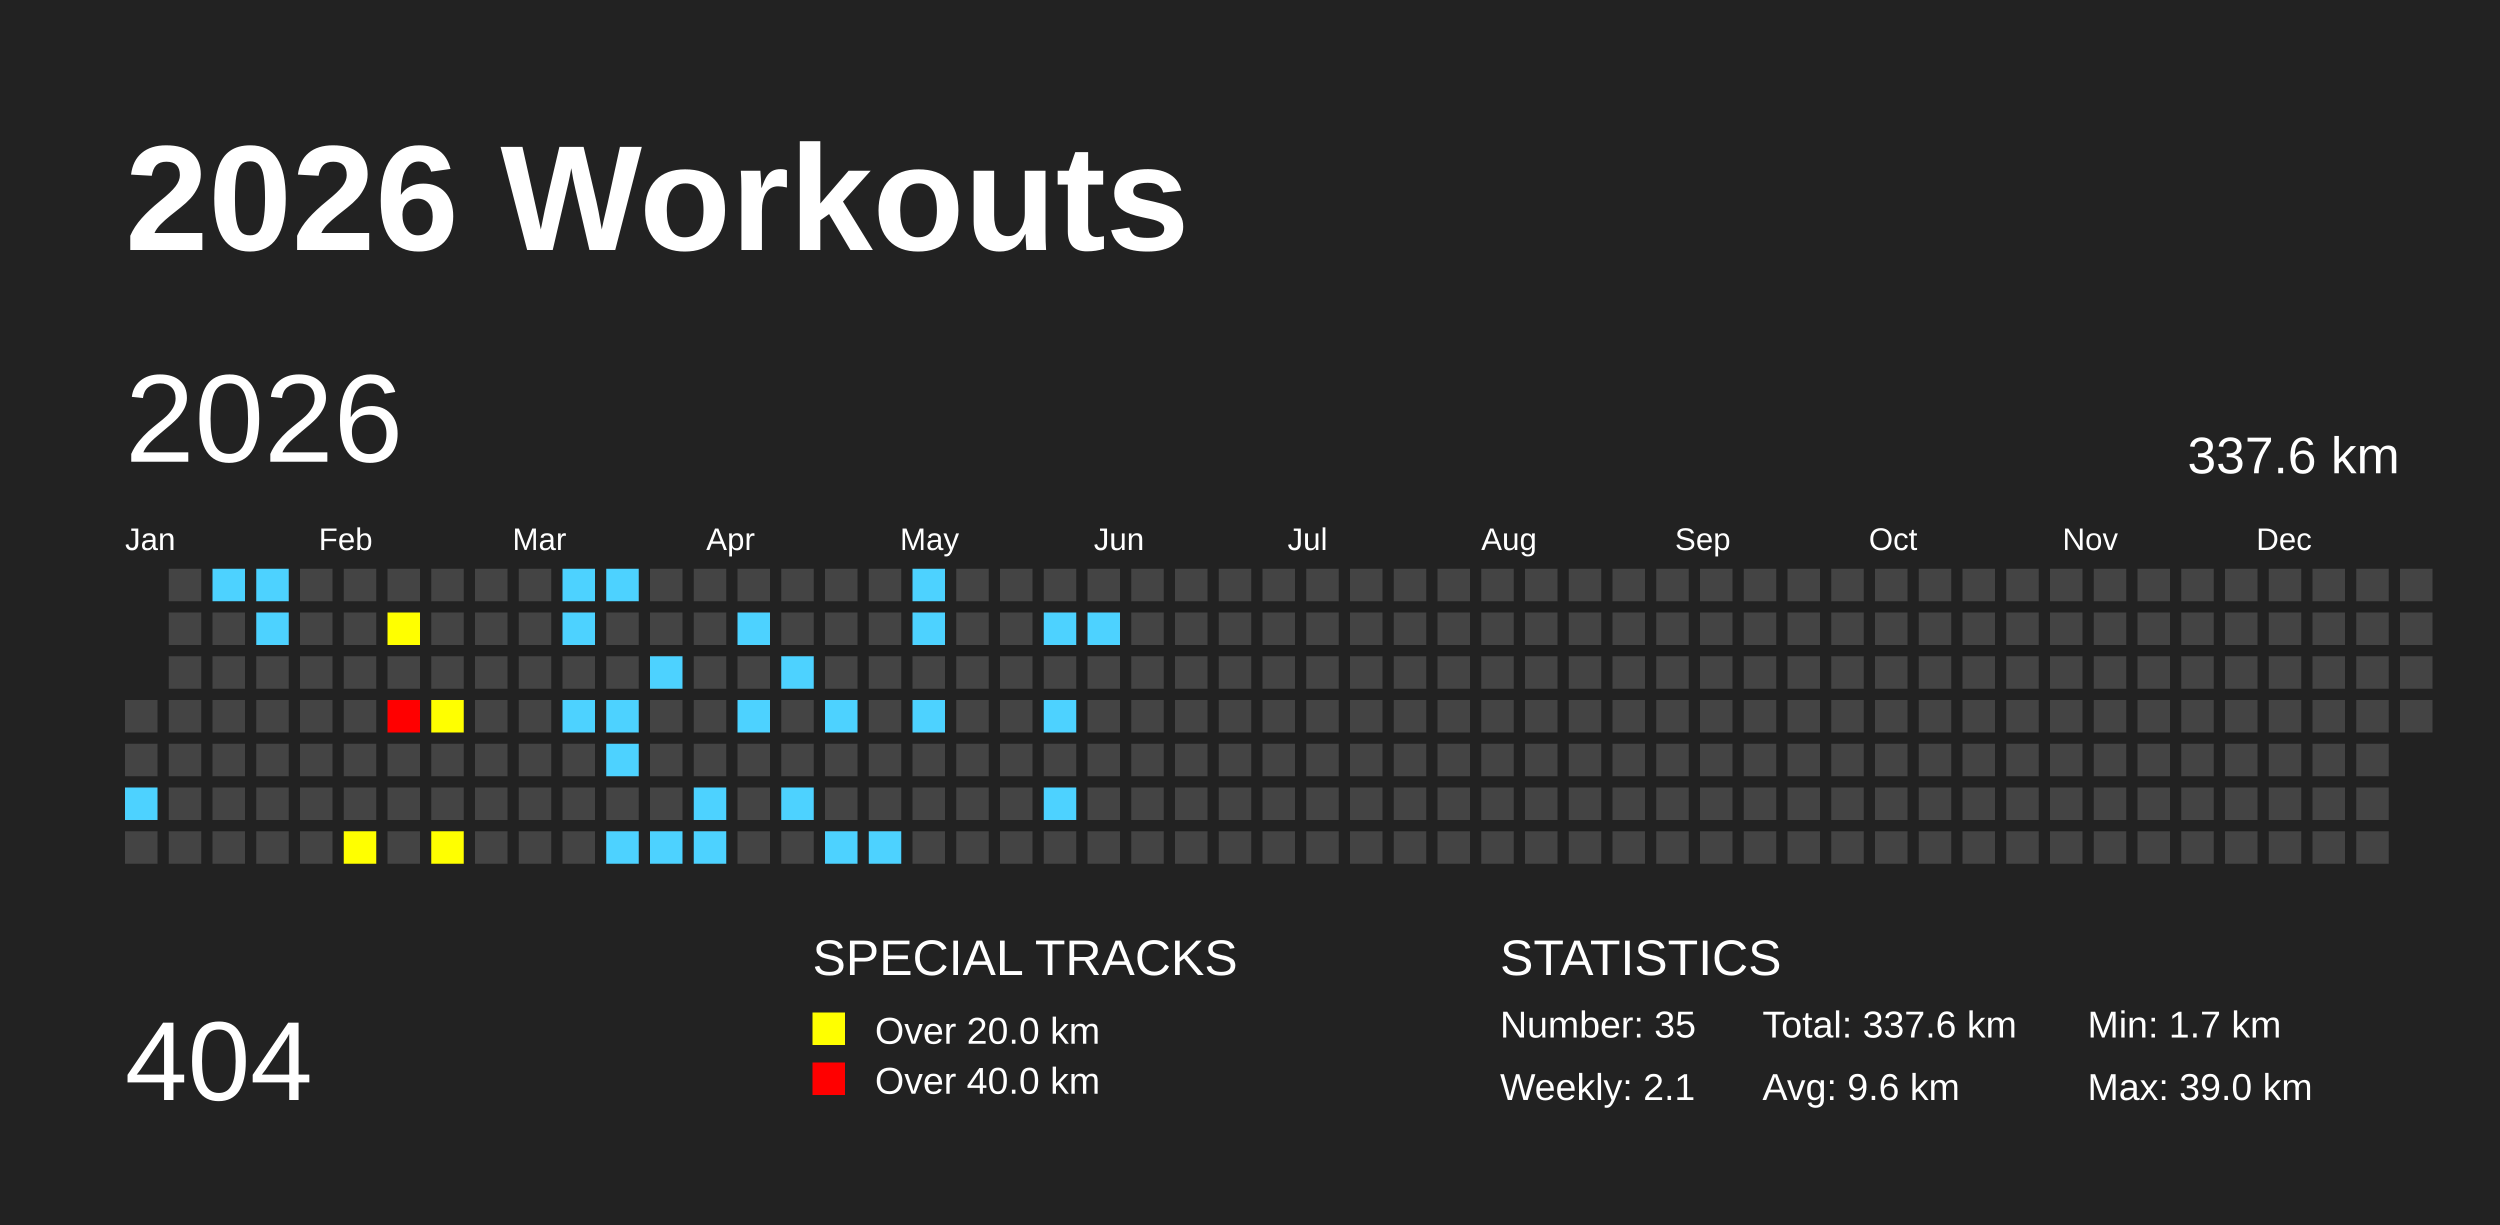
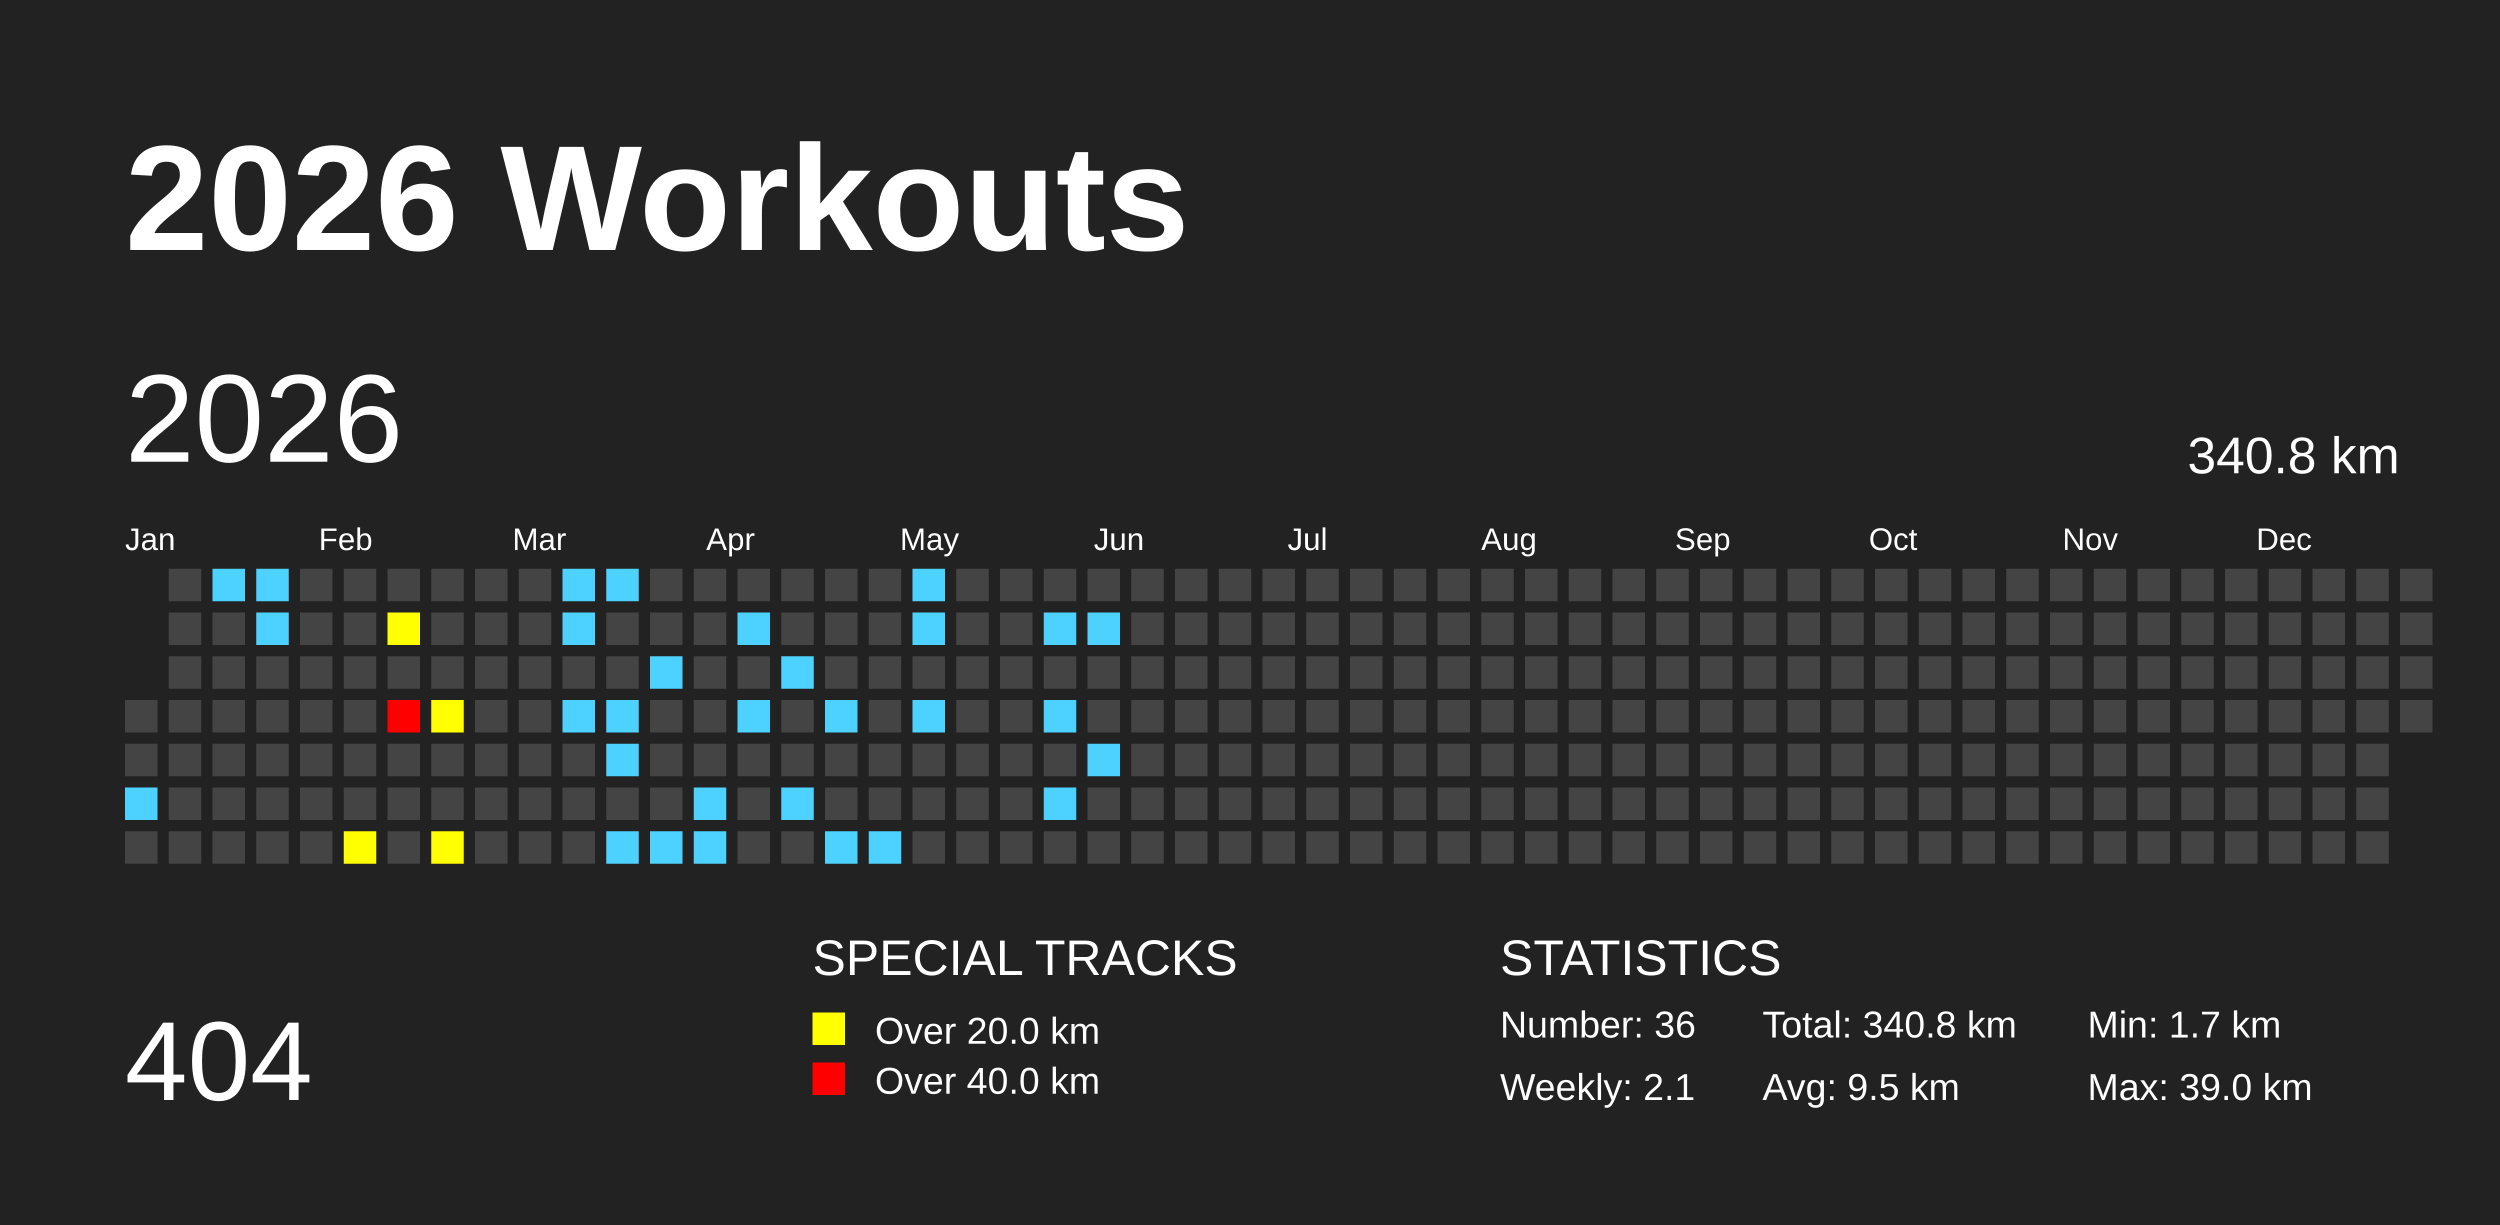
<svg xmlns="http://www.w3.org/2000/svg" baseProfile="full" height="98mm" version="1.1" viewBox="0,0,200,98" width="200mm">
  <defs />
  <rect fill="#222222" height="98" width="200" x="0" y="0" />
  <text fill="#FFFFFF" style="font-size:12px; font-family:Arial; font-weight:bold;" x="10" y="20">2026 Workouts</text>
  <text fill="#FFFFFF" style="font-size:9px; font-family:Arial" x="10" y="88">404</text>
  <text fill="#FFFFFF" style="font-size:4px; font-family:Arial" x="65" y="78">SPECIAL TRACKS</text>
  <rect fill="yellow" height="2.6" width="2.6" x="65" y="81" />
  <text fill="#FFFFFF" style="font-size:3px; font-family:Arial" x="70" y="83.5">Over 20.0 km</text>
  <rect fill="red" height="2.6" width="2.6" x="65" y="85" />
  <text fill="#FFFFFF" style="font-size:3px; font-family:Arial" x="70" y="87.5">Over 40.0 km</text>
  <text fill="#FFFFFF" style="font-size:4px; font-family:Arial" x="120" y="78">STATISTICS</text>
-   <text fill="#FFFFFF" style="font-size:3px; font-family:Arial" x="120" y="83">Number: 35</text>
+   <text fill="#FFFFFF" style="font-size:3px; font-family:Arial" x="120" y="83">Number: 36</text>
  <text fill="#FFFFFF" style="font-size:3px; font-family:Arial" x="120" y="88">Weekly: 2.1</text>
-   <text fill="#FFFFFF" style="font-size:3px; font-family:Arial" x="141" y="83">Total: 337.6 km</text>
-   <text fill="#FFFFFF" style="font-size:3px; font-family:Arial" x="141" y="88">Avg: 9.6 km</text>
+   <text fill="#FFFFFF" style="font-size:3px; font-family:Arial" x="141" y="83">Total: 340.8 km</text>
+   <text fill="#FFFFFF" style="font-size:3px; font-family:Arial" x="141" y="88">Avg: 9.5 km</text>
  <text fill="#FFFFFF" style="font-size:3px; font-family:Arial" x="167" y="83">Min: 1.7 km</text>
  <text fill="#FFFFFF" style="font-size:3px; font-family:Arial" x="167" y="88">Max: 39.0 km</text>
  <text dominant-baseline="hanging" fill="#FFFFFF" style="font-size:10.0px; font-family:Arial;" x="10" y="30">2026</text>
-   <text dominant-baseline="hanging" fill="#FFFFFF" style="font-size:4.125px; font-family:Arial;" x="175" y="35">337.6 km</text>
+   <text dominant-baseline="hanging" fill="#FFFFFF" style="font-size:4.125px; font-family:Arial;" x="175" y="35">340.8 km</text>
  <text fill="#FFFFFF" style="font-size:2.5px; font-family:Arial" x="10.0" y="44">Jan</text>
  <text fill="#FFFFFF" style="font-size:2.5px; font-family:Arial" x="25.5" y="44">Feb</text>
  <text fill="#FFFFFF" style="font-size:2.5px; font-family:Arial" x="41.0" y="44">Mar</text>
  <text fill="#FFFFFF" style="font-size:2.5px; font-family:Arial" x="56.5" y="44">Apr</text>
  <text fill="#FFFFFF" style="font-size:2.5px; font-family:Arial" x="72.0" y="44">May</text>
  <text fill="#FFFFFF" style="font-size:2.5px; font-family:Arial" x="87.5" y="44">Jun</text>
  <text fill="#FFFFFF" style="font-size:2.5px; font-family:Arial" x="103.0" y="44">Jul</text>
  <text fill="#FFFFFF" style="font-size:2.5px; font-family:Arial" x="118.5" y="44">Aug</text>
  <text fill="#FFFFFF" style="font-size:2.5px; font-family:Arial" x="134.0" y="44">Sep</text>
  <text fill="#FFFFFF" style="font-size:2.5px; font-family:Arial" x="149.5" y="44">Oct</text>
  <text fill="#FFFFFF" style="font-size:2.5px; font-family:Arial" x="165.0" y="44">Nov</text>
  <text fill="#FFFFFF" style="font-size:2.5px; font-family:Arial" x="180.5" y="44">Dec</text>
  <rect fill="#444444" height="2.6" width="2.6" x="10.0" y="56.0" />
  <rect fill="#444444" height="2.6" width="2.6" x="10.0" y="59.5" />
  <rect fill="#4DD2FF" height="2.6" width="2.6" x="10.0" y="63.0" />
  <rect fill="#444444" height="2.6" width="2.6" x="10.0" y="66.5" />
  <rect fill="#444444" height="2.6" width="2.6" x="13.5" y="45.5" />
  <rect fill="#444444" height="2.6" width="2.6" x="13.5" y="49.0" />
  <rect fill="#444444" height="2.6" width="2.6" x="13.5" y="52.5" />
  <rect fill="#444444" height="2.6" width="2.6" x="13.5" y="56.0" />
  <rect fill="#444444" height="2.6" width="2.6" x="13.5" y="59.5" />
  <rect fill="#444444" height="2.6" width="2.6" x="13.5" y="63.0" />
  <rect fill="#444444" height="2.6" width="2.6" x="13.5" y="66.5" />
  <rect fill="#4DD2FF" height="2.6" width="2.6" x="17.0" y="45.5" />
  <rect fill="#444444" height="2.6" width="2.6" x="17.0" y="49.0" />
  <rect fill="#444444" height="2.6" width="2.6" x="17.0" y="52.5" />
  <rect fill="#444444" height="2.6" width="2.6" x="17.0" y="56.0" />
  <rect fill="#444444" height="2.6" width="2.6" x="17.0" y="59.5" />
  <rect fill="#444444" height="2.6" width="2.6" x="17.0" y="63.0" />
  <rect fill="#444444" height="2.6" width="2.6" x="17.0" y="66.5" />
  <rect fill="#4DD2FF" height="2.6" width="2.6" x="20.5" y="45.5" />
  <rect fill="#4DD2FF" height="2.6" width="2.6" x="20.5" y="49.0" />
  <rect fill="#444444" height="2.6" width="2.6" x="20.5" y="52.5" />
  <rect fill="#444444" height="2.6" width="2.6" x="20.5" y="56.0" />
  <rect fill="#444444" height="2.6" width="2.6" x="20.5" y="59.5" />
  <rect fill="#444444" height="2.6" width="2.6" x="20.5" y="63.0" />
  <rect fill="#444444" height="2.6" width="2.6" x="20.5" y="66.5" />
  <rect fill="#444444" height="2.6" width="2.6" x="24.0" y="45.5" />
  <rect fill="#444444" height="2.6" width="2.6" x="24.0" y="49.0" />
  <rect fill="#444444" height="2.6" width="2.6" x="24.0" y="52.5" />
  <rect fill="#444444" height="2.6" width="2.6" x="24.0" y="56.0" />
  <rect fill="#444444" height="2.6" width="2.6" x="24.0" y="59.5" />
  <rect fill="#444444" height="2.6" width="2.6" x="24.0" y="63.0" />
  <rect fill="#444444" height="2.6" width="2.6" x="24.0" y="66.5" />
  <rect fill="#444444" height="2.6" width="2.6" x="27.5" y="45.5" />
  <rect fill="#444444" height="2.6" width="2.6" x="27.5" y="49.0" />
  <rect fill="#444444" height="2.6" width="2.6" x="27.5" y="52.5" />
  <rect fill="#444444" height="2.6" width="2.6" x="27.5" y="56.0" />
  <rect fill="#444444" height="2.6" width="2.6" x="27.5" y="59.5" />
  <rect fill="#444444" height="2.6" width="2.6" x="27.5" y="63.0" />
  <rect fill="yellow" height="2.6" width="2.6" x="27.5" y="66.5" />
  <rect fill="#444444" height="2.6" width="2.6" x="31.0" y="45.5" />
  <rect fill="yellow" height="2.6" width="2.6" x="31.0" y="49.0" />
  <rect fill="#444444" height="2.6" width="2.6" x="31.0" y="52.5" />
  <rect fill="red" height="2.6" width="2.6" x="31.0" y="56.0" />
  <rect fill="#444444" height="2.6" width="2.6" x="31.0" y="59.5" />
  <rect fill="#444444" height="2.6" width="2.6" x="31.0" y="63.0" />
  <rect fill="#444444" height="2.6" width="2.6" x="31.0" y="66.5" />
  <rect fill="#444444" height="2.6" width="2.6" x="34.5" y="45.5" />
  <rect fill="#444444" height="2.6" width="2.6" x="34.5" y="49.0" />
  <rect fill="#444444" height="2.6" width="2.6" x="34.5" y="52.5" />
  <rect fill="yellow" height="2.6" width="2.6" x="34.5" y="56.0" />
  <rect fill="#444444" height="2.6" width="2.6" x="34.5" y="59.5" />
  <rect fill="#444444" height="2.6" width="2.6" x="34.5" y="63.0" />
  <rect fill="yellow" height="2.6" width="2.6" x="34.5" y="66.5" />
  <rect fill="#444444" height="2.6" width="2.6" x="38.0" y="45.5" />
  <rect fill="#444444" height="2.6" width="2.6" x="38.0" y="49.0" />
  <rect fill="#444444" height="2.6" width="2.6" x="38.0" y="52.5" />
  <rect fill="#444444" height="2.6" width="2.6" x="38.0" y="56.0" />
  <rect fill="#444444" height="2.6" width="2.6" x="38.0" y="59.5" />
  <rect fill="#444444" height="2.6" width="2.6" x="38.0" y="63.0" />
  <rect fill="#444444" height="2.6" width="2.6" x="38.0" y="66.5" />
  <rect fill="#444444" height="2.6" width="2.6" x="41.5" y="45.5" />
  <rect fill="#444444" height="2.6" width="2.6" x="41.5" y="49.0" />
  <rect fill="#444444" height="2.6" width="2.6" x="41.5" y="52.5" />
  <rect fill="#444444" height="2.6" width="2.6" x="41.5" y="56.0" />
  <rect fill="#444444" height="2.6" width="2.6" x="41.5" y="59.5" />
  <rect fill="#444444" height="2.6" width="2.6" x="41.5" y="63.0" />
  <rect fill="#444444" height="2.6" width="2.6" x="41.5" y="66.5" />
  <rect fill="#4DD2FF" height="2.6" width="2.6" x="45.0" y="45.5" />
  <rect fill="#4DD2FF" height="2.6" width="2.6" x="45.0" y="49.0" />
  <rect fill="#444444" height="2.6" width="2.6" x="45.0" y="52.5" />
  <rect fill="#4DD2FF" height="2.6" width="2.6" x="45.0" y="56.0" />
  <rect fill="#444444" height="2.6" width="2.6" x="45.0" y="59.5" />
  <rect fill="#444444" height="2.6" width="2.6" x="45.0" y="63.0" />
  <rect fill="#444444" height="2.6" width="2.6" x="45.0" y="66.5" />
  <rect fill="#4DD2FF" height="2.6" width="2.6" x="48.5" y="45.5" />
  <rect fill="#444444" height="2.6" width="2.6" x="48.5" y="49.0" />
  <rect fill="#444444" height="2.6" width="2.6" x="48.5" y="52.5" />
  <rect fill="#4DD2FF" height="2.6" width="2.6" x="48.5" y="56.0" />
  <rect fill="#4DD2FF" height="2.6" width="2.6" x="48.5" y="59.5" />
  <rect fill="#444444" height="2.6" width="2.6" x="48.5" y="63.0" />
  <rect fill="#4DD2FF" height="2.6" width="2.6" x="48.5" y="66.5" />
  <rect fill="#444444" height="2.6" width="2.6" x="52.0" y="45.5" />
  <rect fill="#444444" height="2.6" width="2.6" x="52.0" y="49.0" />
  <rect fill="#4DD2FF" height="2.6" width="2.6" x="52.0" y="52.5" />
  <rect fill="#444444" height="2.6" width="2.6" x="52.0" y="56.0" />
  <rect fill="#444444" height="2.6" width="2.6" x="52.0" y="59.5" />
  <rect fill="#444444" height="2.6" width="2.6" x="52.0" y="63.0" />
  <rect fill="#4DD2FF" height="2.6" width="2.6" x="52.0" y="66.5" />
  <rect fill="#444444" height="2.6" width="2.6" x="55.5" y="45.5" />
  <rect fill="#444444" height="2.6" width="2.6" x="55.5" y="49.0" />
  <rect fill="#444444" height="2.6" width="2.6" x="55.5" y="52.5" />
  <rect fill="#444444" height="2.6" width="2.6" x="55.5" y="56.0" />
  <rect fill="#444444" height="2.6" width="2.6" x="55.5" y="59.5" />
  <rect fill="#4DD2FF" height="2.6" width="2.6" x="55.5" y="63.0" />
  <rect fill="#4DD2FF" height="2.6" width="2.6" x="55.5" y="66.5" />
  <rect fill="#444444" height="2.6" width="2.6" x="59.0" y="45.5" />
  <rect fill="#4DD2FF" height="2.6" width="2.6" x="59.0" y="49.0" />
  <rect fill="#444444" height="2.6" width="2.6" x="59.0" y="52.5" />
  <rect fill="#4DD2FF" height="2.6" width="2.6" x="59.0" y="56.0" />
  <rect fill="#444444" height="2.6" width="2.6" x="59.0" y="59.5" />
  <rect fill="#444444" height="2.6" width="2.6" x="59.0" y="63.0" />
  <rect fill="#444444" height="2.6" width="2.6" x="59.0" y="66.5" />
  <rect fill="#444444" height="2.6" width="2.6" x="62.5" y="45.5" />
  <rect fill="#444444" height="2.6" width="2.6" x="62.5" y="49.0" />
  <rect fill="#4DD2FF" height="2.6" width="2.6" x="62.5" y="52.5" />
  <rect fill="#444444" height="2.6" width="2.6" x="62.5" y="56.0" />
  <rect fill="#444444" height="2.6" width="2.6" x="62.5" y="59.5" />
  <rect fill="#4DD2FF" height="2.6" width="2.6" x="62.5" y="63.0" />
  <rect fill="#444444" height="2.6" width="2.6" x="62.5" y="66.5" />
  <rect fill="#444444" height="2.6" width="2.6" x="66.0" y="45.5" />
  <rect fill="#444444" height="2.6" width="2.6" x="66.0" y="49.0" />
  <rect fill="#444444" height="2.6" width="2.6" x="66.0" y="52.5" />
  <rect fill="#4DD2FF" height="2.6" width="2.6" x="66.0" y="56.0" />
  <rect fill="#444444" height="2.6" width="2.6" x="66.0" y="59.5" />
  <rect fill="#444444" height="2.6" width="2.6" x="66.0" y="63.0" />
  <rect fill="#4DD2FF" height="2.6" width="2.6" x="66.0" y="66.5" />
  <rect fill="#444444" height="2.6" width="2.6" x="69.5" y="45.5" />
  <rect fill="#444444" height="2.6" width="2.6" x="69.5" y="49.0" />
  <rect fill="#444444" height="2.6" width="2.6" x="69.5" y="52.5" />
  <rect fill="#444444" height="2.6" width="2.6" x="69.5" y="56.0" />
  <rect fill="#444444" height="2.6" width="2.6" x="69.5" y="59.5" />
  <rect fill="#444444" height="2.6" width="2.6" x="69.5" y="63.0" />
  <rect fill="#4DD2FF" height="2.6" width="2.6" x="69.5" y="66.5" />
  <rect fill="#4DD2FF" height="2.6" width="2.6" x="73.0" y="45.5" />
  <rect fill="#4DD2FF" height="2.6" width="2.6" x="73.0" y="49.0" />
  <rect fill="#444444" height="2.6" width="2.6" x="73.0" y="52.5" />
  <rect fill="#4DD2FF" height="2.6" width="2.6" x="73.0" y="56.0" />
  <rect fill="#444444" height="2.6" width="2.6" x="73.0" y="59.5" />
  <rect fill="#444444" height="2.6" width="2.6" x="73.0" y="63.0" />
  <rect fill="#444444" height="2.6" width="2.6" x="73.0" y="66.5" />
  <rect fill="#444444" height="2.6" width="2.6" x="76.5" y="45.5" />
  <rect fill="#444444" height="2.6" width="2.6" x="76.5" y="49.0" />
  <rect fill="#444444" height="2.6" width="2.6" x="76.5" y="52.5" />
  <rect fill="#444444" height="2.6" width="2.6" x="76.5" y="56.0" />
  <rect fill="#444444" height="2.6" width="2.6" x="76.5" y="59.5" />
  <rect fill="#444444" height="2.6" width="2.6" x="76.5" y="63.0" />
  <rect fill="#444444" height="2.6" width="2.6" x="76.5" y="66.5" />
  <rect fill="#444444" height="2.6" width="2.6" x="80.0" y="45.5" />
  <rect fill="#444444" height="2.6" width="2.6" x="80.0" y="49.0" />
  <rect fill="#444444" height="2.6" width="2.6" x="80.0" y="52.5" />
  <rect fill="#444444" height="2.6" width="2.6" x="80.0" y="56.0" />
  <rect fill="#444444" height="2.6" width="2.6" x="80.0" y="59.5" />
  <rect fill="#444444" height="2.6" width="2.6" x="80.0" y="63.0" />
  <rect fill="#444444" height="2.6" width="2.6" x="80.0" y="66.5" />
  <rect fill="#444444" height="2.6" width="2.6" x="83.5" y="45.5" />
  <rect fill="#4DD2FF" height="2.6" width="2.6" x="83.5" y="49.0" />
  <rect fill="#444444" height="2.6" width="2.6" x="83.5" y="52.5" />
  <rect fill="#4DD2FF" height="2.6" width="2.6" x="83.5" y="56.0" />
  <rect fill="#444444" height="2.6" width="2.6" x="83.5" y="59.5" />
  <rect fill="#4DD2FF" height="2.6" width="2.6" x="83.5" y="63.0" />
  <rect fill="#444444" height="2.6" width="2.6" x="83.5" y="66.5" />
  <rect fill="#444444" height="2.6" width="2.6" x="87.0" y="45.5" />
  <rect fill="#4DD2FF" height="2.6" width="2.6" x="87.0" y="49.0" />
  <rect fill="#444444" height="2.6" width="2.6" x="87.0" y="52.5" />
  <rect fill="#444444" height="2.6" width="2.6" x="87.0" y="56.0" />
-   <rect fill="#444444" height="2.6" width="2.6" x="87.0" y="59.5" />
+   <rect fill="#4DD2FF" height="2.6" width="2.6" x="87.0" y="59.5" />
  <rect fill="#444444" height="2.6" width="2.6" x="87.0" y="63.0" />
  <rect fill="#444444" height="2.6" width="2.6" x="87.0" y="66.5" />
  <rect fill="#444444" height="2.6" width="2.6" x="90.5" y="45.5" />
  <rect fill="#444444" height="2.6" width="2.6" x="90.5" y="49.0" />
  <rect fill="#444444" height="2.6" width="2.6" x="90.5" y="52.5" />
  <rect fill="#444444" height="2.6" width="2.6" x="90.5" y="56.0" />
  <rect fill="#444444" height="2.6" width="2.6" x="90.5" y="59.5" />
  <rect fill="#444444" height="2.6" width="2.6" x="90.5" y="63.0" />
  <rect fill="#444444" height="2.6" width="2.6" x="90.5" y="66.5" />
  <rect fill="#444444" height="2.6" width="2.6" x="94.0" y="45.5" />
  <rect fill="#444444" height="2.6" width="2.6" x="94.0" y="49.0" />
  <rect fill="#444444" height="2.6" width="2.6" x="94.0" y="52.5" />
  <rect fill="#444444" height="2.6" width="2.6" x="94.0" y="56.0" />
  <rect fill="#444444" height="2.6" width="2.6" x="94.0" y="59.5" />
  <rect fill="#444444" height="2.6" width="2.6" x="94.0" y="63.0" />
  <rect fill="#444444" height="2.6" width="2.6" x="94.0" y="66.5" />
  <rect fill="#444444" height="2.6" width="2.6" x="97.5" y="45.5" />
  <rect fill="#444444" height="2.6" width="2.6" x="97.5" y="49.0" />
  <rect fill="#444444" height="2.6" width="2.6" x="97.5" y="52.5" />
  <rect fill="#444444" height="2.6" width="2.6" x="97.5" y="56.0" />
  <rect fill="#444444" height="2.6" width="2.6" x="97.5" y="59.5" />
  <rect fill="#444444" height="2.6" width="2.6" x="97.5" y="63.0" />
  <rect fill="#444444" height="2.6" width="2.6" x="97.5" y="66.5" />
  <rect fill="#444444" height="2.6" width="2.6" x="101.0" y="45.5" />
  <rect fill="#444444" height="2.6" width="2.6" x="101.0" y="49.0" />
  <rect fill="#444444" height="2.6" width="2.6" x="101.0" y="52.5" />
  <rect fill="#444444" height="2.6" width="2.6" x="101.0" y="56.0" />
  <rect fill="#444444" height="2.6" width="2.6" x="101.0" y="59.5" />
  <rect fill="#444444" height="2.6" width="2.6" x="101.0" y="63.0" />
  <rect fill="#444444" height="2.6" width="2.6" x="101.0" y="66.5" />
  <rect fill="#444444" height="2.6" width="2.6" x="104.5" y="45.5" />
  <rect fill="#444444" height="2.6" width="2.6" x="104.5" y="49.0" />
  <rect fill="#444444" height="2.6" width="2.6" x="104.5" y="52.5" />
  <rect fill="#444444" height="2.6" width="2.6" x="104.5" y="56.0" />
  <rect fill="#444444" height="2.6" width="2.6" x="104.5" y="59.5" />
  <rect fill="#444444" height="2.6" width="2.6" x="104.5" y="63.0" />
  <rect fill="#444444" height="2.6" width="2.6" x="104.5" y="66.5" />
  <rect fill="#444444" height="2.6" width="2.6" x="108.0" y="45.5" />
  <rect fill="#444444" height="2.6" width="2.6" x="108.0" y="49.0" />
  <rect fill="#444444" height="2.6" width="2.6" x="108.0" y="52.5" />
  <rect fill="#444444" height="2.6" width="2.6" x="108.0" y="56.0" />
  <rect fill="#444444" height="2.6" width="2.6" x="108.0" y="59.5" />
  <rect fill="#444444" height="2.6" width="2.6" x="108.0" y="63.0" />
  <rect fill="#444444" height="2.6" width="2.6" x="108.0" y="66.5" />
  <rect fill="#444444" height="2.6" width="2.6" x="111.5" y="45.5" />
  <rect fill="#444444" height="2.6" width="2.6" x="111.5" y="49.0" />
  <rect fill="#444444" height="2.6" width="2.6" x="111.5" y="52.5" />
  <rect fill="#444444" height="2.6" width="2.6" x="111.5" y="56.0" />
  <rect fill="#444444" height="2.6" width="2.6" x="111.5" y="59.5" />
  <rect fill="#444444" height="2.6" width="2.6" x="111.5" y="63.0" />
  <rect fill="#444444" height="2.6" width="2.6" x="111.5" y="66.5" />
  <rect fill="#444444" height="2.6" width="2.6" x="115.0" y="45.5" />
  <rect fill="#444444" height="2.6" width="2.6" x="115.0" y="49.0" />
  <rect fill="#444444" height="2.6" width="2.6" x="115.0" y="52.5" />
  <rect fill="#444444" height="2.6" width="2.6" x="115.0" y="56.0" />
  <rect fill="#444444" height="2.6" width="2.6" x="115.0" y="59.5" />
  <rect fill="#444444" height="2.6" width="2.6" x="115.0" y="63.0" />
  <rect fill="#444444" height="2.6" width="2.6" x="115.0" y="66.5" />
  <rect fill="#444444" height="2.6" width="2.6" x="118.5" y="45.5" />
  <rect fill="#444444" height="2.6" width="2.6" x="118.5" y="49.0" />
  <rect fill="#444444" height="2.6" width="2.6" x="118.5" y="52.5" />
  <rect fill="#444444" height="2.6" width="2.6" x="118.5" y="56.0" />
  <rect fill="#444444" height="2.6" width="2.6" x="118.5" y="59.5" />
  <rect fill="#444444" height="2.6" width="2.6" x="118.5" y="63.0" />
  <rect fill="#444444" height="2.6" width="2.6" x="118.5" y="66.5" />
  <rect fill="#444444" height="2.6" width="2.6" x="122.0" y="45.5" />
  <rect fill="#444444" height="2.6" width="2.6" x="122.0" y="49.0" />
  <rect fill="#444444" height="2.6" width="2.6" x="122.0" y="52.5" />
  <rect fill="#444444" height="2.6" width="2.6" x="122.0" y="56.0" />
  <rect fill="#444444" height="2.6" width="2.6" x="122.0" y="59.5" />
  <rect fill="#444444" height="2.6" width="2.6" x="122.0" y="63.0" />
  <rect fill="#444444" height="2.6" width="2.6" x="122.0" y="66.5" />
  <rect fill="#444444" height="2.6" width="2.6" x="125.5" y="45.5" />
  <rect fill="#444444" height="2.6" width="2.6" x="125.5" y="49.0" />
  <rect fill="#444444" height="2.6" width="2.6" x="125.5" y="52.5" />
  <rect fill="#444444" height="2.6" width="2.6" x="125.5" y="56.0" />
  <rect fill="#444444" height="2.6" width="2.6" x="125.5" y="59.5" />
  <rect fill="#444444" height="2.6" width="2.6" x="125.5" y="63.0" />
  <rect fill="#444444" height="2.6" width="2.6" x="125.5" y="66.5" />
  <rect fill="#444444" height="2.6" width="2.6" x="129.0" y="45.5" />
  <rect fill="#444444" height="2.6" width="2.6" x="129.0" y="49.0" />
  <rect fill="#444444" height="2.6" width="2.6" x="129.0" y="52.5" />
  <rect fill="#444444" height="2.6" width="2.6" x="129.0" y="56.0" />
  <rect fill="#444444" height="2.6" width="2.6" x="129.0" y="59.5" />
  <rect fill="#444444" height="2.6" width="2.6" x="129.0" y="63.0" />
  <rect fill="#444444" height="2.6" width="2.6" x="129.0" y="66.5" />
  <rect fill="#444444" height="2.6" width="2.6" x="132.5" y="45.5" />
  <rect fill="#444444" height="2.6" width="2.6" x="132.5" y="49.0" />
  <rect fill="#444444" height="2.6" width="2.6" x="132.5" y="52.5" />
  <rect fill="#444444" height="2.6" width="2.6" x="132.5" y="56.0" />
  <rect fill="#444444" height="2.6" width="2.6" x="132.5" y="59.5" />
  <rect fill="#444444" height="2.6" width="2.6" x="132.5" y="63.0" />
  <rect fill="#444444" height="2.6" width="2.6" x="132.5" y="66.5" />
  <rect fill="#444444" height="2.6" width="2.6" x="136.0" y="45.5" />
  <rect fill="#444444" height="2.6" width="2.6" x="136.0" y="49.0" />
  <rect fill="#444444" height="2.6" width="2.6" x="136.0" y="52.5" />
  <rect fill="#444444" height="2.6" width="2.6" x="136.0" y="56.0" />
  <rect fill="#444444" height="2.6" width="2.6" x="136.0" y="59.5" />
  <rect fill="#444444" height="2.6" width="2.6" x="136.0" y="63.0" />
  <rect fill="#444444" height="2.6" width="2.6" x="136.0" y="66.5" />
  <rect fill="#444444" height="2.6" width="2.6" x="139.5" y="45.5" />
  <rect fill="#444444" height="2.6" width="2.6" x="139.5" y="49.0" />
  <rect fill="#444444" height="2.6" width="2.6" x="139.5" y="52.5" />
  <rect fill="#444444" height="2.6" width="2.6" x="139.5" y="56.0" />
  <rect fill="#444444" height="2.6" width="2.6" x="139.5" y="59.5" />
  <rect fill="#444444" height="2.6" width="2.6" x="139.5" y="63.0" />
  <rect fill="#444444" height="2.6" width="2.6" x="139.5" y="66.5" />
  <rect fill="#444444" height="2.6" width="2.6" x="143.0" y="45.5" />
  <rect fill="#444444" height="2.6" width="2.6" x="143.0" y="49.0" />
  <rect fill="#444444" height="2.6" width="2.6" x="143.0" y="52.5" />
  <rect fill="#444444" height="2.6" width="2.6" x="143.0" y="56.0" />
  <rect fill="#444444" height="2.6" width="2.6" x="143.0" y="59.5" />
  <rect fill="#444444" height="2.6" width="2.6" x="143.0" y="63.0" />
  <rect fill="#444444" height="2.6" width="2.6" x="143.0" y="66.5" />
  <rect fill="#444444" height="2.6" width="2.6" x="146.5" y="45.5" />
  <rect fill="#444444" height="2.6" width="2.6" x="146.5" y="49.0" />
  <rect fill="#444444" height="2.6" width="2.6" x="146.5" y="52.5" />
  <rect fill="#444444" height="2.6" width="2.6" x="146.5" y="56.0" />
  <rect fill="#444444" height="2.6" width="2.6" x="146.5" y="59.5" />
  <rect fill="#444444" height="2.6" width="2.6" x="146.5" y="63.0" />
  <rect fill="#444444" height="2.6" width="2.6" x="146.5" y="66.5" />
  <rect fill="#444444" height="2.6" width="2.6" x="150.0" y="45.5" />
  <rect fill="#444444" height="2.6" width="2.6" x="150.0" y="49.0" />
  <rect fill="#444444" height="2.6" width="2.6" x="150.0" y="52.5" />
  <rect fill="#444444" height="2.6" width="2.6" x="150.0" y="56.0" />
  <rect fill="#444444" height="2.6" width="2.6" x="150.0" y="59.5" />
  <rect fill="#444444" height="2.6" width="2.6" x="150.0" y="63.0" />
  <rect fill="#444444" height="2.6" width="2.6" x="150.0" y="66.5" />
  <rect fill="#444444" height="2.6" width="2.6" x="153.5" y="45.5" />
  <rect fill="#444444" height="2.6" width="2.6" x="153.5" y="49.0" />
  <rect fill="#444444" height="2.6" width="2.6" x="153.5" y="52.5" />
  <rect fill="#444444" height="2.6" width="2.6" x="153.5" y="56.0" />
  <rect fill="#444444" height="2.6" width="2.6" x="153.5" y="59.5" />
  <rect fill="#444444" height="2.6" width="2.6" x="153.5" y="63.0" />
  <rect fill="#444444" height="2.6" width="2.6" x="153.5" y="66.5" />
  <rect fill="#444444" height="2.6" width="2.6" x="157.0" y="45.5" />
  <rect fill="#444444" height="2.6" width="2.6" x="157.0" y="49.0" />
  <rect fill="#444444" height="2.6" width="2.6" x="157.0" y="52.5" />
  <rect fill="#444444" height="2.6" width="2.6" x="157.0" y="56.0" />
  <rect fill="#444444" height="2.6" width="2.6" x="157.0" y="59.5" />
  <rect fill="#444444" height="2.6" width="2.6" x="157.0" y="63.0" />
  <rect fill="#444444" height="2.6" width="2.6" x="157.0" y="66.5" />
  <rect fill="#444444" height="2.6" width="2.6" x="160.5" y="45.5" />
  <rect fill="#444444" height="2.6" width="2.6" x="160.5" y="49.0" />
  <rect fill="#444444" height="2.6" width="2.6" x="160.5" y="52.5" />
  <rect fill="#444444" height="2.6" width="2.6" x="160.5" y="56.0" />
  <rect fill="#444444" height="2.6" width="2.6" x="160.5" y="59.5" />
  <rect fill="#444444" height="2.6" width="2.6" x="160.5" y="63.0" />
  <rect fill="#444444" height="2.6" width="2.6" x="160.5" y="66.5" />
  <rect fill="#444444" height="2.6" width="2.6" x="164.0" y="45.5" />
  <rect fill="#444444" height="2.6" width="2.6" x="164.0" y="49.0" />
  <rect fill="#444444" height="2.6" width="2.6" x="164.0" y="52.5" />
  <rect fill="#444444" height="2.6" width="2.6" x="164.0" y="56.0" />
  <rect fill="#444444" height="2.6" width="2.6" x="164.0" y="59.5" />
  <rect fill="#444444" height="2.6" width="2.6" x="164.0" y="63.0" />
  <rect fill="#444444" height="2.6" width="2.6" x="164.0" y="66.5" />
  <rect fill="#444444" height="2.6" width="2.6" x="167.5" y="45.5" />
  <rect fill="#444444" height="2.6" width="2.6" x="167.5" y="49.0" />
  <rect fill="#444444" height="2.6" width="2.6" x="167.5" y="52.5" />
  <rect fill="#444444" height="2.6" width="2.6" x="167.5" y="56.0" />
  <rect fill="#444444" height="2.6" width="2.6" x="167.5" y="59.5" />
  <rect fill="#444444" height="2.6" width="2.6" x="167.5" y="63.0" />
  <rect fill="#444444" height="2.6" width="2.6" x="167.5" y="66.5" />
  <rect fill="#444444" height="2.6" width="2.6" x="171.0" y="45.5" />
  <rect fill="#444444" height="2.6" width="2.6" x="171.0" y="49.0" />
  <rect fill="#444444" height="2.6" width="2.6" x="171.0" y="52.5" />
  <rect fill="#444444" height="2.6" width="2.6" x="171.0" y="56.0" />
  <rect fill="#444444" height="2.6" width="2.6" x="171.0" y="59.5" />
  <rect fill="#444444" height="2.6" width="2.6" x="171.0" y="63.0" />
  <rect fill="#444444" height="2.6" width="2.6" x="171.0" y="66.5" />
  <rect fill="#444444" height="2.6" width="2.6" x="174.5" y="45.5" />
  <rect fill="#444444" height="2.6" width="2.6" x="174.5" y="49.0" />
  <rect fill="#444444" height="2.6" width="2.6" x="174.5" y="52.5" />
  <rect fill="#444444" height="2.6" width="2.6" x="174.5" y="56.0" />
  <rect fill="#444444" height="2.6" width="2.6" x="174.5" y="59.5" />
  <rect fill="#444444" height="2.6" width="2.6" x="174.5" y="63.0" />
  <rect fill="#444444" height="2.6" width="2.6" x="174.5" y="66.5" />
  <rect fill="#444444" height="2.6" width="2.6" x="178.0" y="45.5" />
  <rect fill="#444444" height="2.6" width="2.6" x="178.0" y="49.0" />
  <rect fill="#444444" height="2.6" width="2.6" x="178.0" y="52.5" />
  <rect fill="#444444" height="2.6" width="2.6" x="178.0" y="56.0" />
  <rect fill="#444444" height="2.6" width="2.6" x="178.0" y="59.5" />
  <rect fill="#444444" height="2.6" width="2.6" x="178.0" y="63.0" />
  <rect fill="#444444" height="2.6" width="2.6" x="178.0" y="66.5" />
  <rect fill="#444444" height="2.6" width="2.6" x="181.5" y="45.5" />
  <rect fill="#444444" height="2.6" width="2.6" x="181.5" y="49.0" />
  <rect fill="#444444" height="2.6" width="2.6" x="181.5" y="52.5" />
  <rect fill="#444444" height="2.6" width="2.6" x="181.5" y="56.0" />
  <rect fill="#444444" height="2.6" width="2.6" x="181.5" y="59.5" />
  <rect fill="#444444" height="2.6" width="2.6" x="181.5" y="63.0" />
  <rect fill="#444444" height="2.6" width="2.6" x="181.5" y="66.5" />
  <rect fill="#444444" height="2.6" width="2.6" x="185.0" y="45.5" />
  <rect fill="#444444" height="2.6" width="2.6" x="185.0" y="49.0" />
  <rect fill="#444444" height="2.6" width="2.6" x="185.0" y="52.5" />
  <rect fill="#444444" height="2.6" width="2.6" x="185.0" y="56.0" />
  <rect fill="#444444" height="2.6" width="2.6" x="185.0" y="59.5" />
  <rect fill="#444444" height="2.6" width="2.6" x="185.0" y="63.0" />
  <rect fill="#444444" height="2.6" width="2.6" x="185.0" y="66.5" />
  <rect fill="#444444" height="2.6" width="2.6" x="188.5" y="45.5" />
  <rect fill="#444444" height="2.6" width="2.6" x="188.5" y="49.0" />
  <rect fill="#444444" height="2.6" width="2.6" x="188.5" y="52.5" />
  <rect fill="#444444" height="2.6" width="2.6" x="188.5" y="56.0" />
  <rect fill="#444444" height="2.6" width="2.6" x="188.5" y="59.5" />
  <rect fill="#444444" height="2.6" width="2.6" x="188.5" y="63.0" />
  <rect fill="#444444" height="2.6" width="2.6" x="188.5" y="66.5" />
  <rect fill="#444444" height="2.6" width="2.6" x="192.0" y="45.5" />
  <rect fill="#444444" height="2.6" width="2.6" x="192.0" y="49.0" />
  <rect fill="#444444" height="2.6" width="2.6" x="192.0" y="52.5" />
  <rect fill="#444444" height="2.6" width="2.6" x="192.0" y="56.0" />
</svg>
